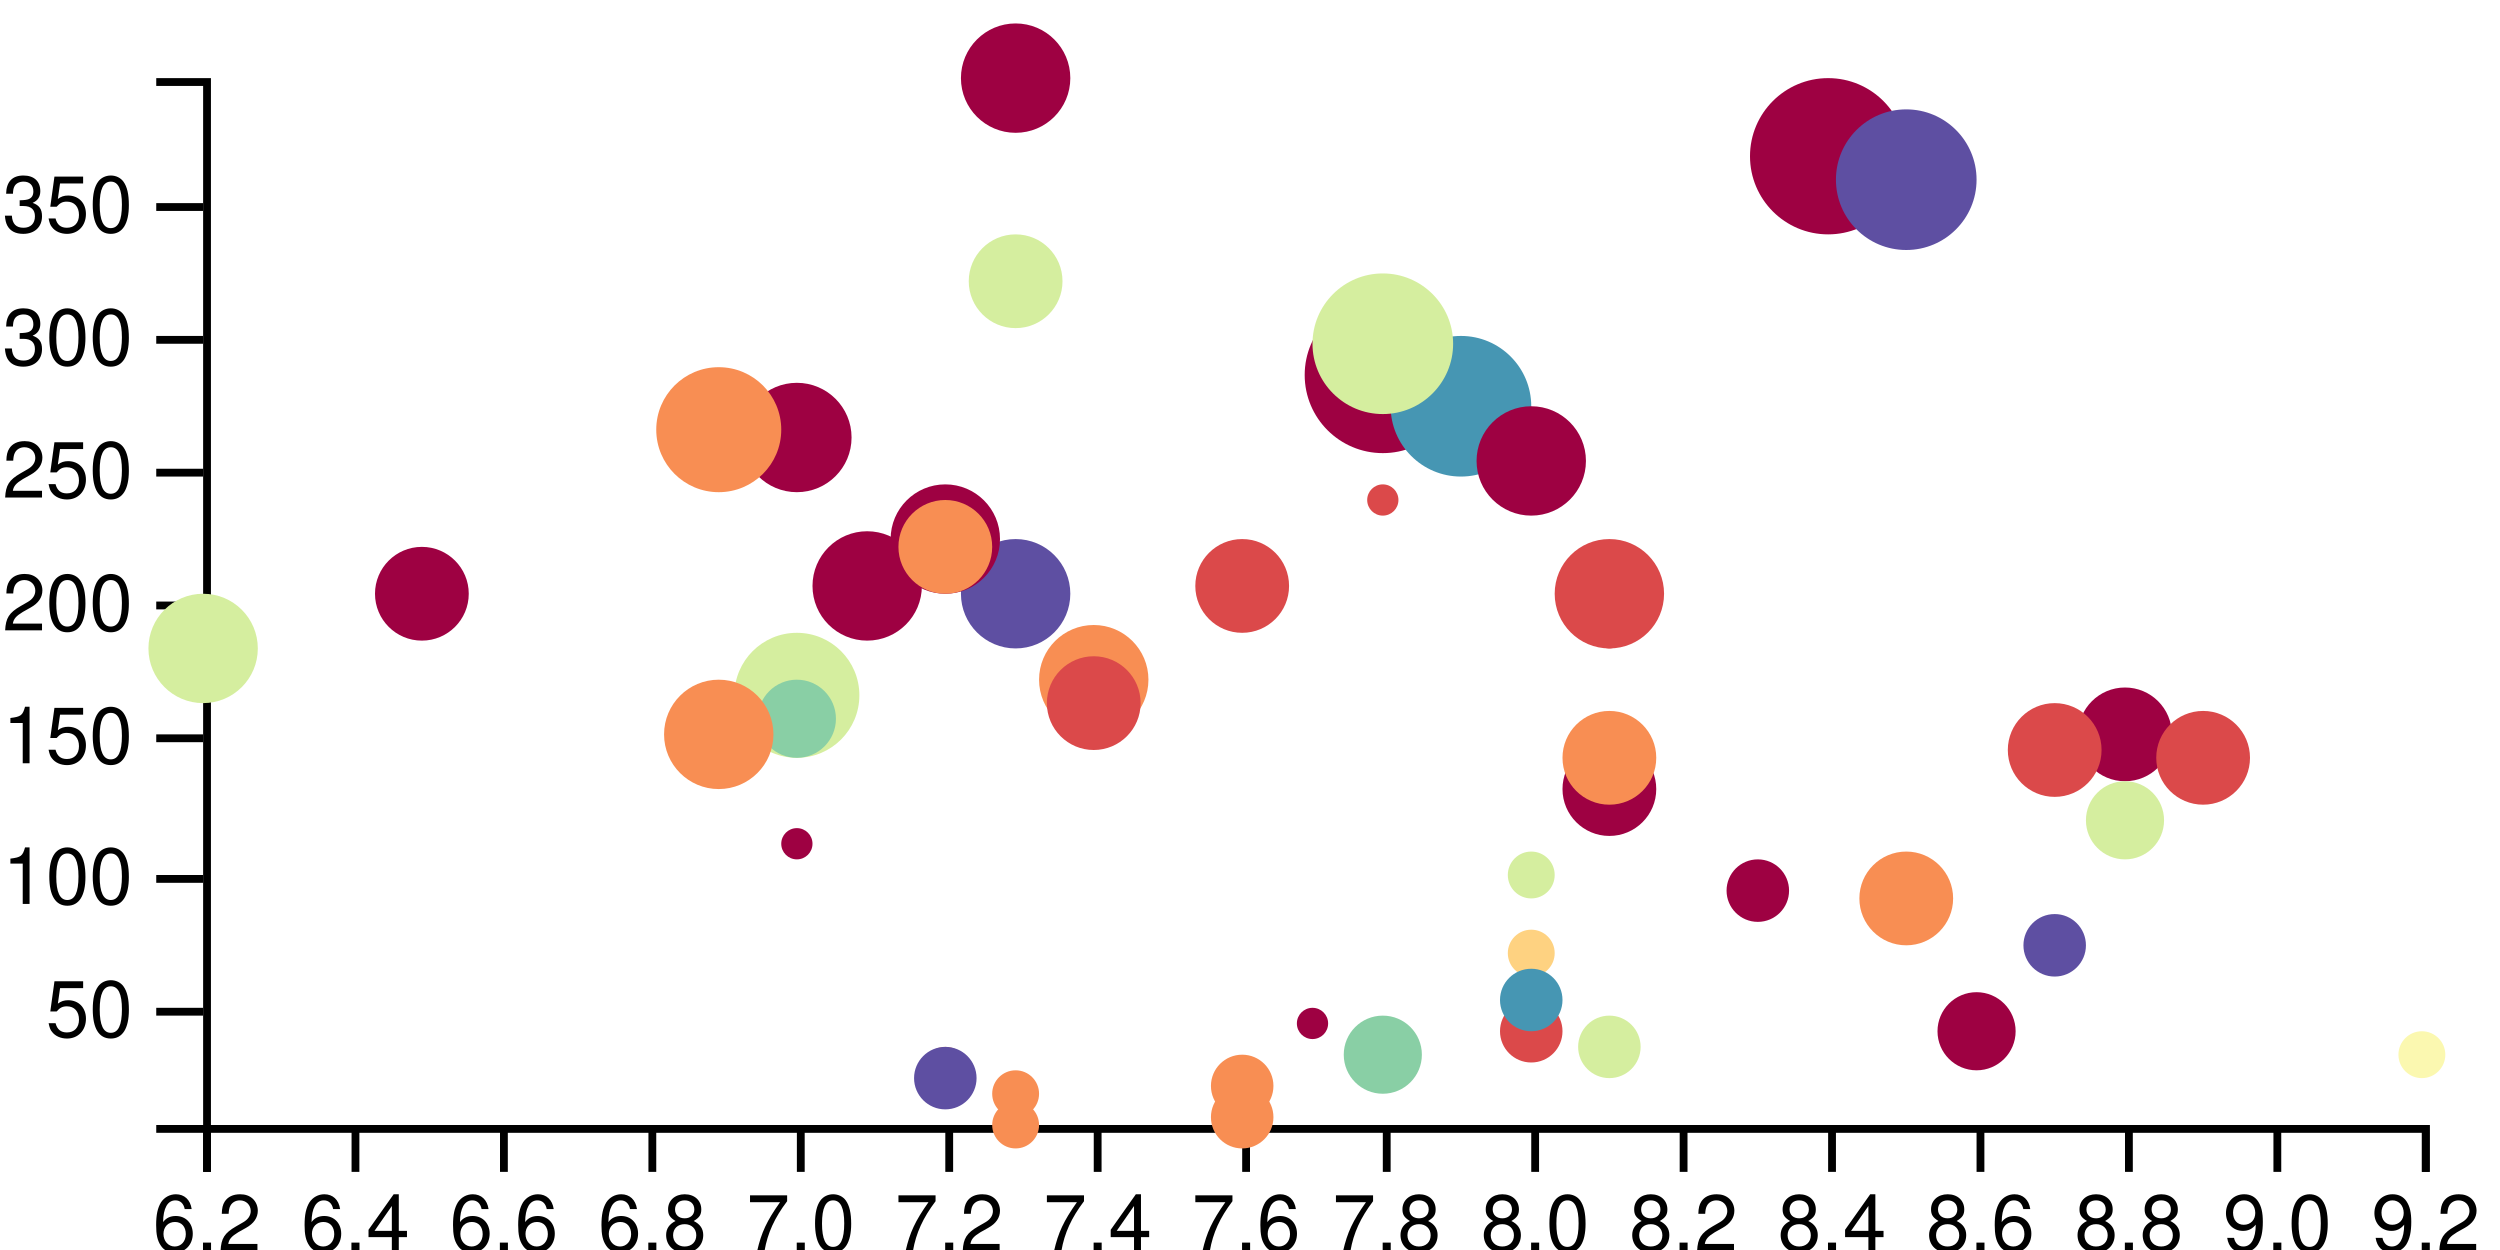
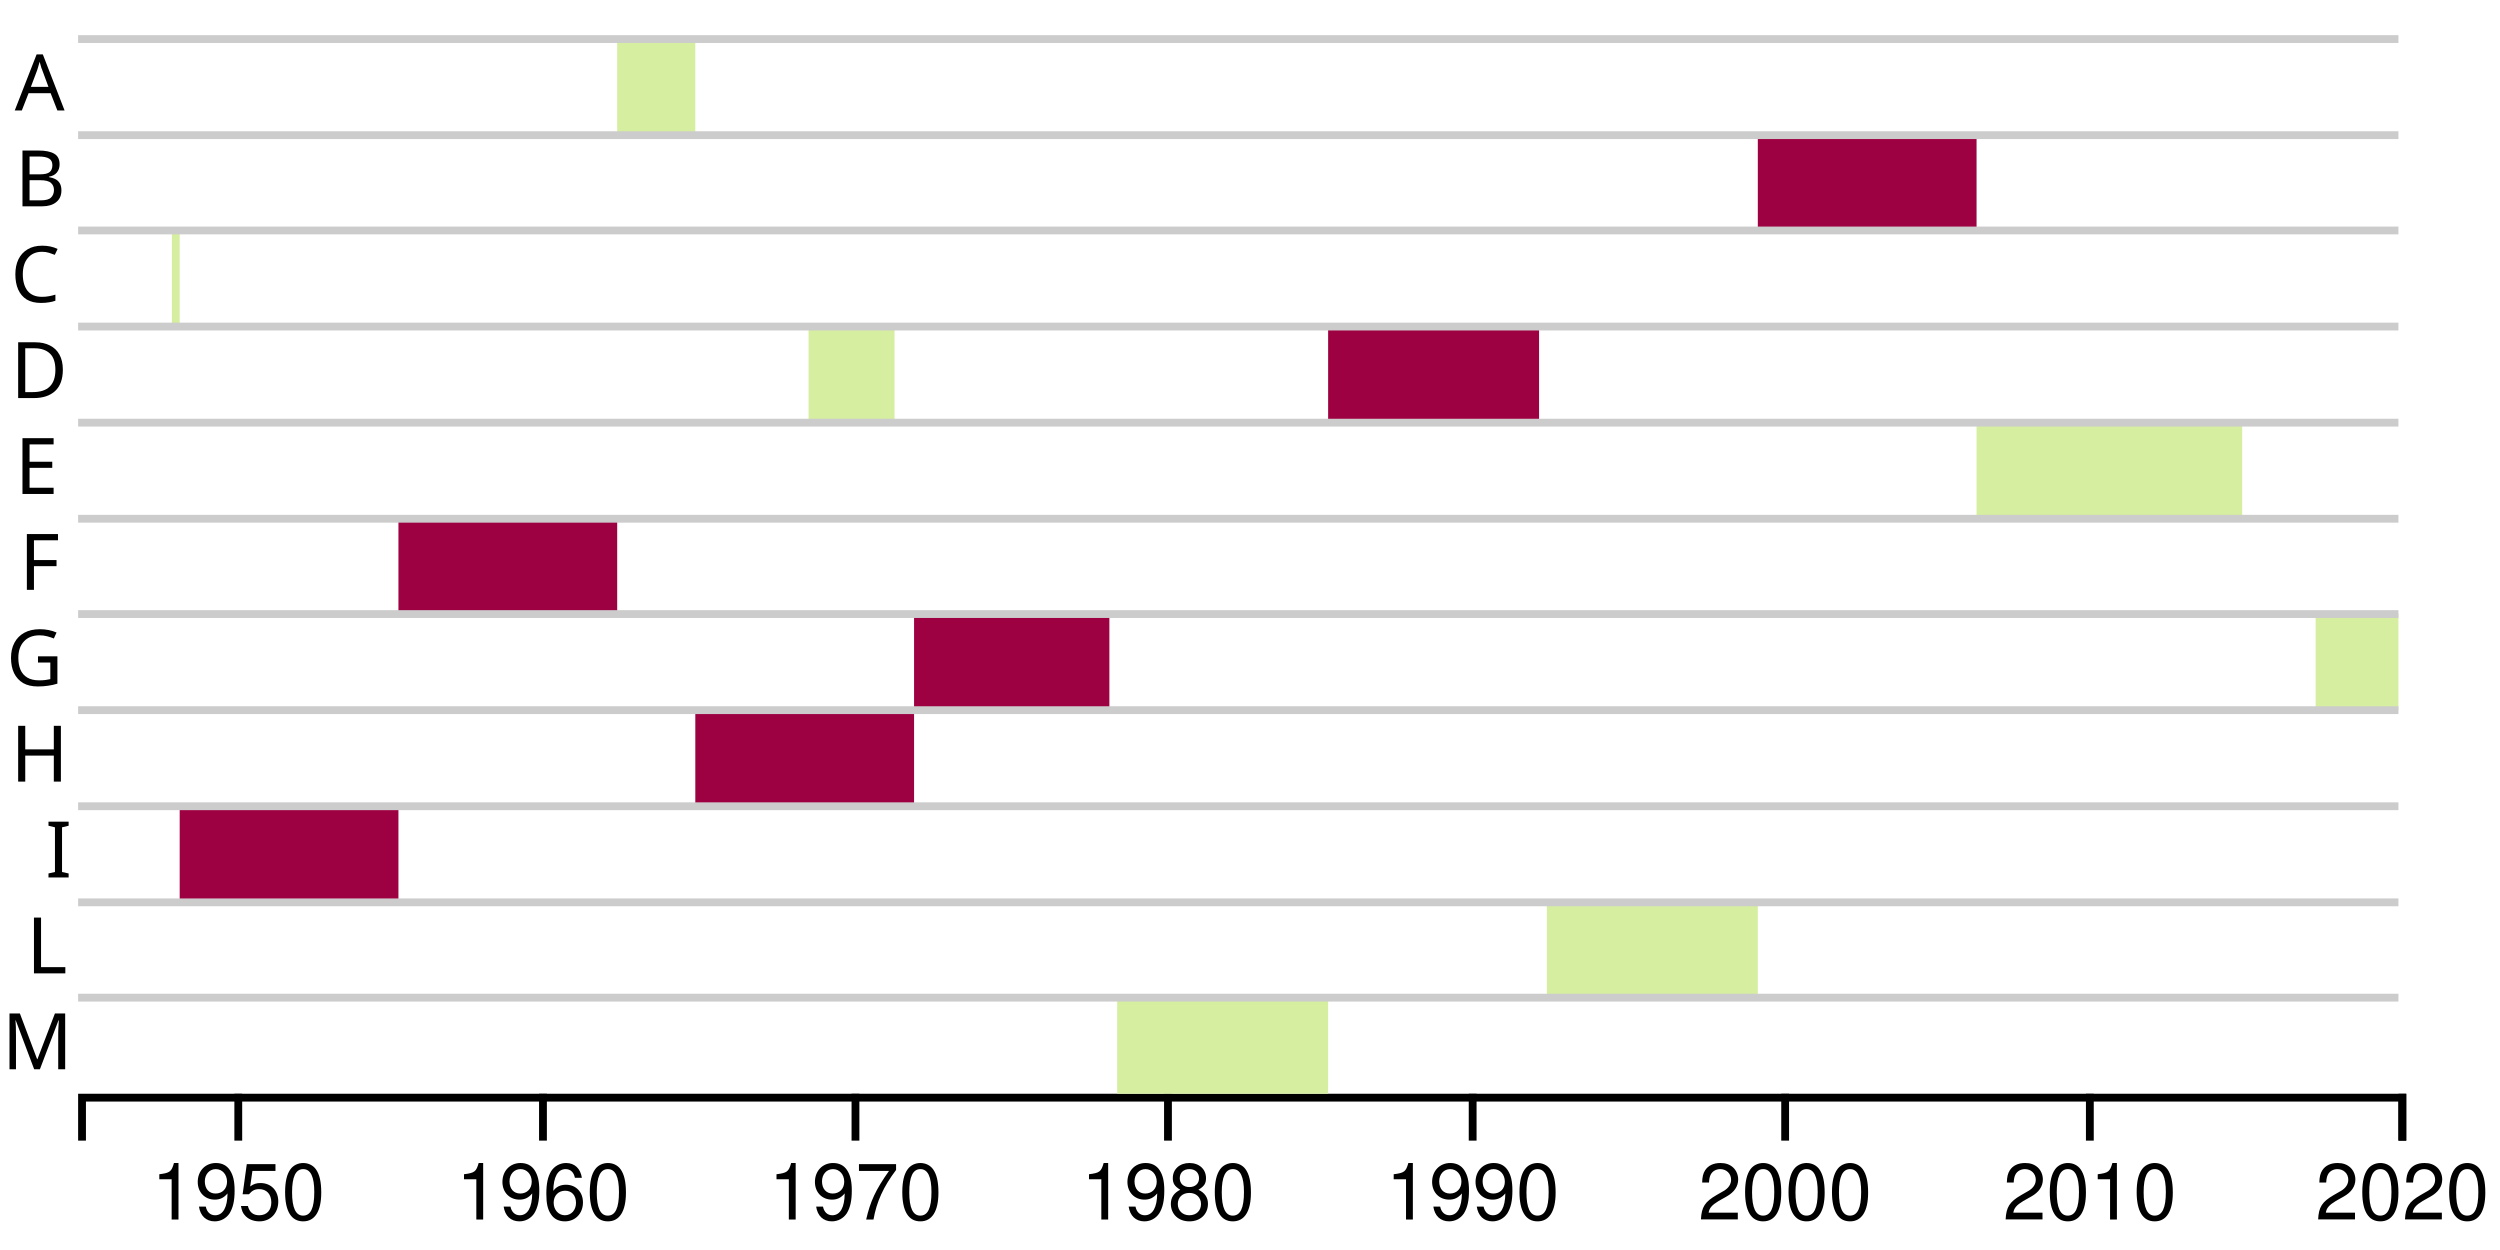
- <svg xmlns="http://www.w3.org/2000/svg" id="Layer_1" data-name="Layer 1" width="320" height="160" viewBox="0 0 320 160">
-   <defs>
-     <style>
-       .cls-1 {
-         fill: #fff;
-       }
- 
-       .cls-2 {
-         fill: none;
-         stroke: #000;
-       }
- 
-       .cls-3 {
-         isolation: isolate;
-         font-size: 10px;
-         font-family: Helvetica;
-       }
- 
-       .cls-4 {
-         fill: #9e0142;
-       }
- 
-       .cls-5 {
-         fill: #4696b3;
-       }
- 
-       .cls-6 {
-         fill: #5e4fa2;
-       }
- 
-       .cls-7 {
-         fill: #d5ee9f;
-       }
- 
-       .cls-8 {
-         fill: #89cfa5;
-       }
- 
-       .cls-9 {
-         fill: #fed281;
-       }
- 
-       .cls-10 {
-         fill: #db494a;
-       }
- 
-       .cls-11 {
-         fill: #f88e53;
-       }
- 
-       .cls-12 {
-         fill: #fbf8b0;
-       }
-     </style>
-   </defs>
-   <rect id="background" class="cls-1" width="320" height="160" />
-   <g id="visualization">
-     <g id="axis">
-       <g>
-         <path class="cls-2" d="M26.5,150v-5.5h284V150" />
-         <g>
-           <line class="cls-2" x1="26.5" y1="144" x2="26.5" y2="150" />
-           <text class="cls-3" transform="translate(19.5493 160.1)">6.2</text>
-         </g>
-         <g>
-           <line class="cls-2" x1="45.5" y1="144" x2="45.5" y2="150" />
-           <text class="cls-3" transform="translate(38.5493 160.1)">6.4</text>
-         </g>
-         <g>
-           <line class="cls-2" x1="64.5" y1="144" x2="64.5" y2="150" />
-           <text class="cls-3" transform="translate(57.5493 160.1)">6.6</text>
-         </g>
-         <g>
-           <line class="cls-2" x1="83.5" y1="144" x2="83.5" y2="150" />
-           <text class="cls-3" transform="translate(76.5493 160.1)">6.8</text>
-         </g>
-         <g>
-           <line class="cls-2" x1="102.5" y1="144" x2="102.5" y2="150" />
-           <text class="cls-3" transform="translate(95.5493 160.1)">7.0</text>
-         </g>
-         <g>
-           <line class="cls-2" x1="121.5" y1="144" x2="121.5" y2="150" />
-           <text class="cls-3" transform="translate(114.5493 160.1)">7.2</text>
-         </g>
-         <g>
-           <line class="cls-2" x1="140.5" y1="144" x2="140.5" y2="150" />
-           <text class="cls-3" transform="translate(133.5493 160.1)">7.4</text>
-         </g>
-         <g>
-           <line class="cls-2" x1="159.5" y1="144" x2="159.5" y2="150" />
-           <text class="cls-3" transform="translate(152.5493 160.1)">7.6</text>
-         </g>
-         <g>
-           <line class="cls-2" x1="177.5" y1="144" x2="177.5" y2="150" />
-           <text class="cls-3" transform="translate(170.5488 160.1)">7.8</text>
-         </g>
-         <g>
-           <line class="cls-2" x1="196.5" y1="144" x2="196.5" y2="150" />
-           <text class="cls-3" transform="translate(189.5488 160.1)">8.0</text>
-         </g>
-         <g>
-           <line class="cls-2" x1="215.5" y1="144" x2="215.5" y2="150" />
-           <text class="cls-3" transform="translate(208.5488 160.1)">8.2</text>
-         </g>
-         <g>
-           <line class="cls-2" x1="234.5" y1="144" x2="234.5" y2="150" />
-           <text class="cls-3" transform="translate(227.5488 160.1)">8.4</text>
-         </g>
-         <g>
-           <line class="cls-2" x1="253.5" y1="144" x2="253.5" y2="150" />
-           <text class="cls-3" transform="translate(246.5488 160.1)">8.6</text>
-         </g>
-         <g>
-           <line class="cls-2" x1="272.5" y1="144" x2="272.5" y2="150" />
-           <text class="cls-3" transform="translate(265.5488 160.1)">8.8</text>
-         </g>
-         <g>
-           <line class="cls-2" x1="291.5" y1="144" x2="291.5" y2="150" />
-           <text class="cls-3" transform="translate(284.5488 160.1)">9.0</text>
-         </g>
-         <g>
-           <line class="cls-2" x1="310.5" y1="144" x2="310.5" y2="150" />
-           <text class="cls-3" transform="translate(303.5488 160.1)">9.2</text>
-         </g>
-       </g>
-       <g>
-         <path class="cls-2" d="M20,144.5h6.5V10.5H20" />
-         <g>
-           <line class="cls-2" x1="26" y1="129.5" x2="20" y2="129.5" />
-           <text class="cls-3" transform="translate(5.877 132.7)">50</text>
-         </g>
-         <g>
-           <line class="cls-2" x1="26" y1="112.5" x2="20" y2="112.5" />
-           <text class="cls-3" transform="translate(0.3154 115.7)">100</text>
-         </g>
-         <g>
-           <line class="cls-2" x1="26" y1="94.5" x2="20" y2="94.5" />
-           <text class="cls-3" transform="translate(0.3154 97.7)">150</text>
-         </g>
-         <g>
-           <line class="cls-2" x1="26" y1="77.5" x2="20" y2="77.5" />
-           <text class="cls-3" transform="translate(0.3154 80.7)">200</text>
-         </g>
-         <g>
-           <line class="cls-2" x1="26" y1="60.5" x2="20" y2="60.5" />
-           <text class="cls-3" transform="translate(0.3154 63.7)">250</text>
-         </g>
-         <g>
-           <line class="cls-2" x1="26" y1="43.5" x2="20" y2="43.5" />
-           <text class="cls-3" transform="translate(0.3154 46.7)">300</text>
-         </g>
-         <g>
-           <line class="cls-2" x1="26" y1="26.5" x2="20" y2="26.5" />
-           <text class="cls-3" transform="translate(0.3154 29.7)">350</text>
-         </g>
-       </g>
-     </g>
-     <g id="viz">
-       <circle class="cls-4" cx="177" cy="48" r="10" />
-       <circle class="cls-4" cx="253" cy="132" r="5" />
-       <circle class="cls-4" cx="234" cy="20" r="10" />
-       <circle class="cls-5" cx="187" cy="52" r="9" />
-       <circle class="cls-4" cx="206" cy="101" r="6" />
-       <circle class="cls-6" cx="244" cy="23" r="9" />
-       <circle class="cls-7" cx="102" cy="89" r="8" />
-       <circle class="cls-4" cx="54" cy="76" r="6" />
-       <circle class="cls-4" cx="196" cy="59" r="7" />
-       <circle class="cls-6" cx="263" cy="121" r="4" />
-       <circle class="cls-8" cx="102" cy="92" r="5" />
-       <circle class="cls-4" cx="111" cy="75" r="7" />
-       <circle class="cls-4" cx="102" cy="108" r="2" />
-       <circle class="cls-7" cx="130" cy="36" r="6" />
-       <circle class="cls-4" cx="130" cy="10" r="7" />
-       <circle class="cls-4" cx="168" cy="131" r="2" />
-       <circle class="cls-4" cx="272" cy="94" r="6" />
-       <circle class="cls-6" cx="130" cy="76" r="7" />
-       <circle class="cls-4" cx="102" cy="56" r="7" />
-       <circle class="cls-4" cx="225" cy="114" r="4" />
-       <circle class="cls-4" cx="121" cy="69" r="7" />
-       <circle class="cls-7" cx="26" cy="83" r="7" />
-       <circle class="cls-7" cx="206" cy="134" r="4" />
-       <circle class="cls-7" cx="177" cy="44" r="9" />
-       <circle class="cls-9" cx="196" cy="122" r="3" />
-       <circle class="cls-8" cx="177" cy="135" r="5" />
-       <circle class="cls-10" cx="177" cy="64" r="2" />
-       <circle class="cls-7" cx="196" cy="112" r="3" />
-       <circle class="cls-11" cx="159" cy="143" r="4" />
-       <circle class="cls-10" cx="196" cy="132" r="4" />
-       <circle class="cls-5" cx="196" cy="128" r="4" />
-       <circle class="cls-11" cx="121" cy="137" r="3" />
-       <circle class="cls-11" cx="244" cy="115" r="6" />
-       <circle class="cls-11" cx="159" cy="139" r="4" />
-       <circle class="cls-10" cx="206" cy="81" r="2" />
-       <circle class="cls-10" cx="282" cy="97" r="6" />
-       <circle class="cls-11" cx="92" cy="55" r="8" />
-       <circle class="cls-10" cx="159" cy="75" r="6" />
-       <circle class="cls-11" cx="130" cy="140" r="3" />
-       <circle class="cls-10" cx="206" cy="76" r="7" />
-       <circle class="cls-11" cx="130" cy="144" r="3" />
-       <circle class="cls-7" cx="272" cy="105" r="5" />
-       <circle class="cls-10" cx="263" cy="96" r="6" />
-       <circle class="cls-11" cx="140" cy="87" r="7" />
-       <circle class="cls-11" cx="92" cy="94" r="7" />
-       <circle class="cls-11" cx="206" cy="97" r="6" />
-       <circle class="cls-10" cx="140" cy="90" r="6" />
-       <circle class="cls-11" cx="121" cy="70" r="6" />
-       <circle class="cls-12" cx="310" cy="135" r="3" />
-       <circle class="cls-6" cx="121" cy="138" r="4" />
-     </g>
-   </g>
+ <svg xmlns="http://www.w3.org/2000/svg" version="1.1" id="Layer_1" x="0px" y="0px" viewBox="0 0 320 160" style="enable-background:new 0 0 320 160;" xml:space="preserve">
+   <style type="text/css">
+ 	.st0{fill:#FFFFFF;}
+ 	.st1{fill:none;stroke:#000000;}
+ 	.st2{font-family:'Helvetica';}
+ 	.st3{font-size:10px;}
+ 	.st4{font-family:'ArialMT';}
+ 	.st5{fill:#D5EE9F;}
+ 	.st6{fill:none;stroke:#CCCCCC;}
+ 	.st7{fill:#9E0142;}
+ </style>
+   <rect id="background" y="0" class="st0" width="320" height="160" />
+   <path class="st1" d="M10.5,146v-5.5h297v5.5" />
+   <line class="st1" x1="30.5" y1="140" x2="30.5" y2="146" />
+   <text transform="matrix(1 0 0 1 19.377 156.1)" class="st2 st3">1950</text>
+   <line class="st1" x1="69.5" y1="140" x2="69.5" y2="146" />
+   <text transform="matrix(1 0 0 1 58.377 156.1)" class="st2 st3">1960</text>
+   <line class="st1" x1="109.5" y1="140" x2="109.5" y2="146" />
+   <text transform="matrix(1 0 0 1 98.377 156.1)" class="st2 st3">1970</text>
+   <line class="st1" x1="149.5" y1="140" x2="149.5" y2="146" />
+   <text transform="matrix(1 0 0 1 138.377 156.1)" class="st2 st3">1980</text>
+   <line class="st1" x1="188.5" y1="140" x2="188.5" y2="146" />
+   <text transform="matrix(1 0 0 1 177.377 156.1)" class="st2 st3">1990</text>
+   <line class="st1" x1="228.5" y1="140" x2="228.5" y2="146" />
+   <text transform="matrix(1 0 0 1 217.377 156.1)" class="st2 st3">2000</text>
+   <line class="st1" x1="267.5" y1="140" x2="267.5" y2="146" />
+   <text transform="matrix(1 0 0 1 256.377 156.1)" class="st2 st3">2010</text>
+   <line class="st1" x1="307.5" y1="140" x2="307.5" y2="146" />
+   <text transform="matrix(1 0 0 1 296.377 156.1)" class="st2 st3">2020</text>
+   <text transform="matrix(1 0 0 1 1.8893 14.1364)" class="st4 st3">A</text>
+   <rect x="79" y="5" class="st5" width="10" height="12.3" />
+   <line class="st6" x1="10" y1="5" x2="307" y2="5" />
+   <text transform="matrix(1 0 0 1 1.9083 26.4091)" class="st4 st3">B</text>
+   <rect x="225" y="17.3" class="st7" width="28" height="12.3" />
+   <line class="st6" x1="10" y1="17.3" x2="307" y2="17.3" />
+   <text transform="matrix(1 0 0 1 1.3566 38.6818)" class="st4 st3">C</text>
+   <rect x="22" y="29.5" class="st5" width="1" height="12.3" />
+   <line class="st6" x1="10" y1="29.5" x2="307" y2="29.5" />
+   <text transform="matrix(1 0 0 1 1.3566 50.9545)" class="st4 st3">D</text>
+   <rect x="170" y="41.8" class="st7" width="27" height="12.3" />
+   <rect x="103.5" y="41.8" class="st5" width="11" height="12.3" />
+   <line class="st6" x1="10" y1="41.8" x2="307" y2="41.8" />
+   <text transform="matrix(1 0 0 1 1.9083 63.2273)" class="st4 st3">E</text>
+   <rect x="253" y="54.1" class="st5" width="34" height="12.3" />
+   <line class="st6" x1="10" y1="54.1" x2="307" y2="54.1" />
+   <text transform="matrix(1 0 0 1 2.4698 75.5)" class="st4 st3">F</text>
+   <rect x="51" y="66.4" class="st7" width="28" height="12.3" />
+   <line class="st6" x1="10" y1="66.4" x2="307" y2="66.4" />
+   <text transform="matrix(1 0 0 1 0.7999 87.7727)" class="st4 st3">G</text>
+   <rect x="117" y="78.6" class="st7" width="25" height="12.3" />
+   <rect x="296.4" y="78.6" class="st5" width="10.6" height="12.3" />
+   <line class="st6" x1="10" y1="78.6" x2="307" y2="78.6" />
+   <text transform="matrix(1 0 0 1 1.3566 100.0455)" class="st4 st3">H</text>
+   <rect x="89" y="90.9" class="st7" width="28" height="12.3" />
+   <line class="st6" x1="10" y1="90.9" x2="307" y2="90.9" />
+   <text transform="matrix(1 0 0 1 5.7999 112.3182)" class="st4 st3">I</text>
+   <rect x="23" y="103.2" class="st7" width="28" height="12.3" />
+   <line class="st6" x1="10" y1="103.2" x2="307" y2="103.2" />
+   <text transform="matrix(1 0 0 1 3.3785 124.5909)" class="st4 st3">L</text>
+   <rect x="198" y="115.5" class="st5" width="27" height="12.3" />
+   <line class="st6" x1="10" y1="115.5" x2="307" y2="115.5" />
+   <text transform="matrix(1 0 0 1 0.2482 136.8636)" class="st4 st3">M</text>
+   <rect x="143" y="127.7" class="st5" width="27" height="12.3" />
+   <line class="st6" x1="10" y1="127.7" x2="307" y2="127.7" />
</svg>
